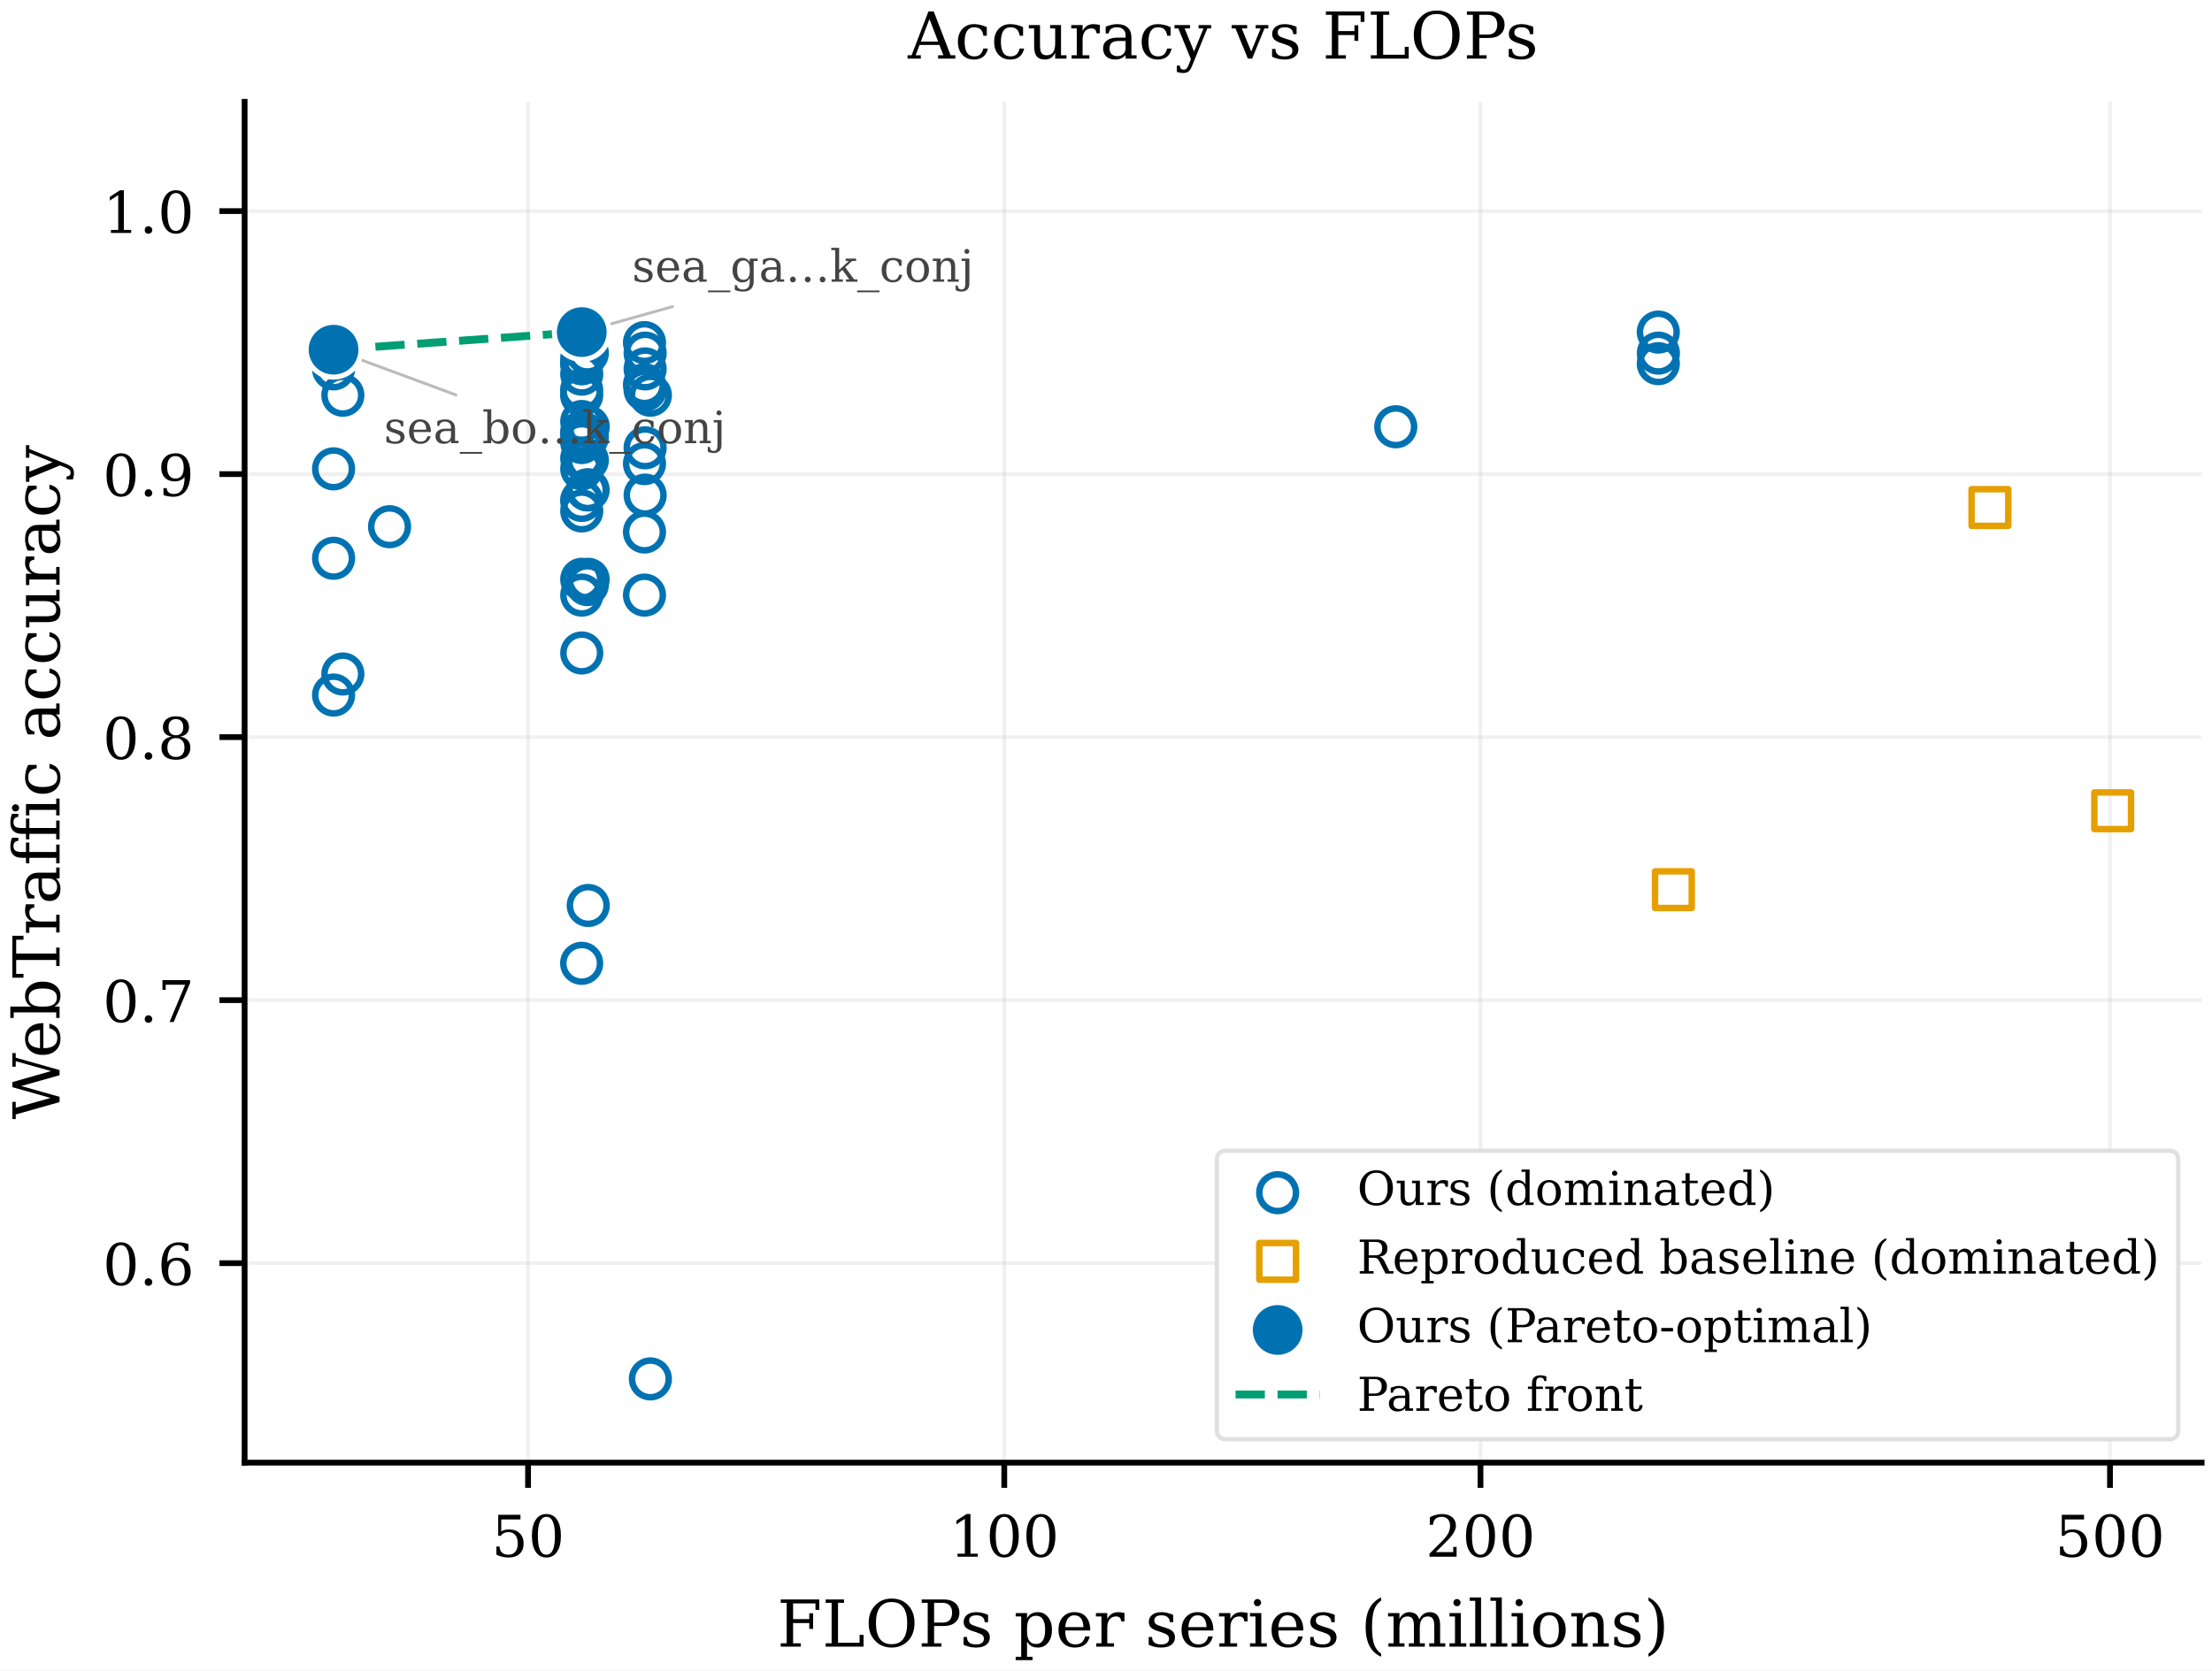
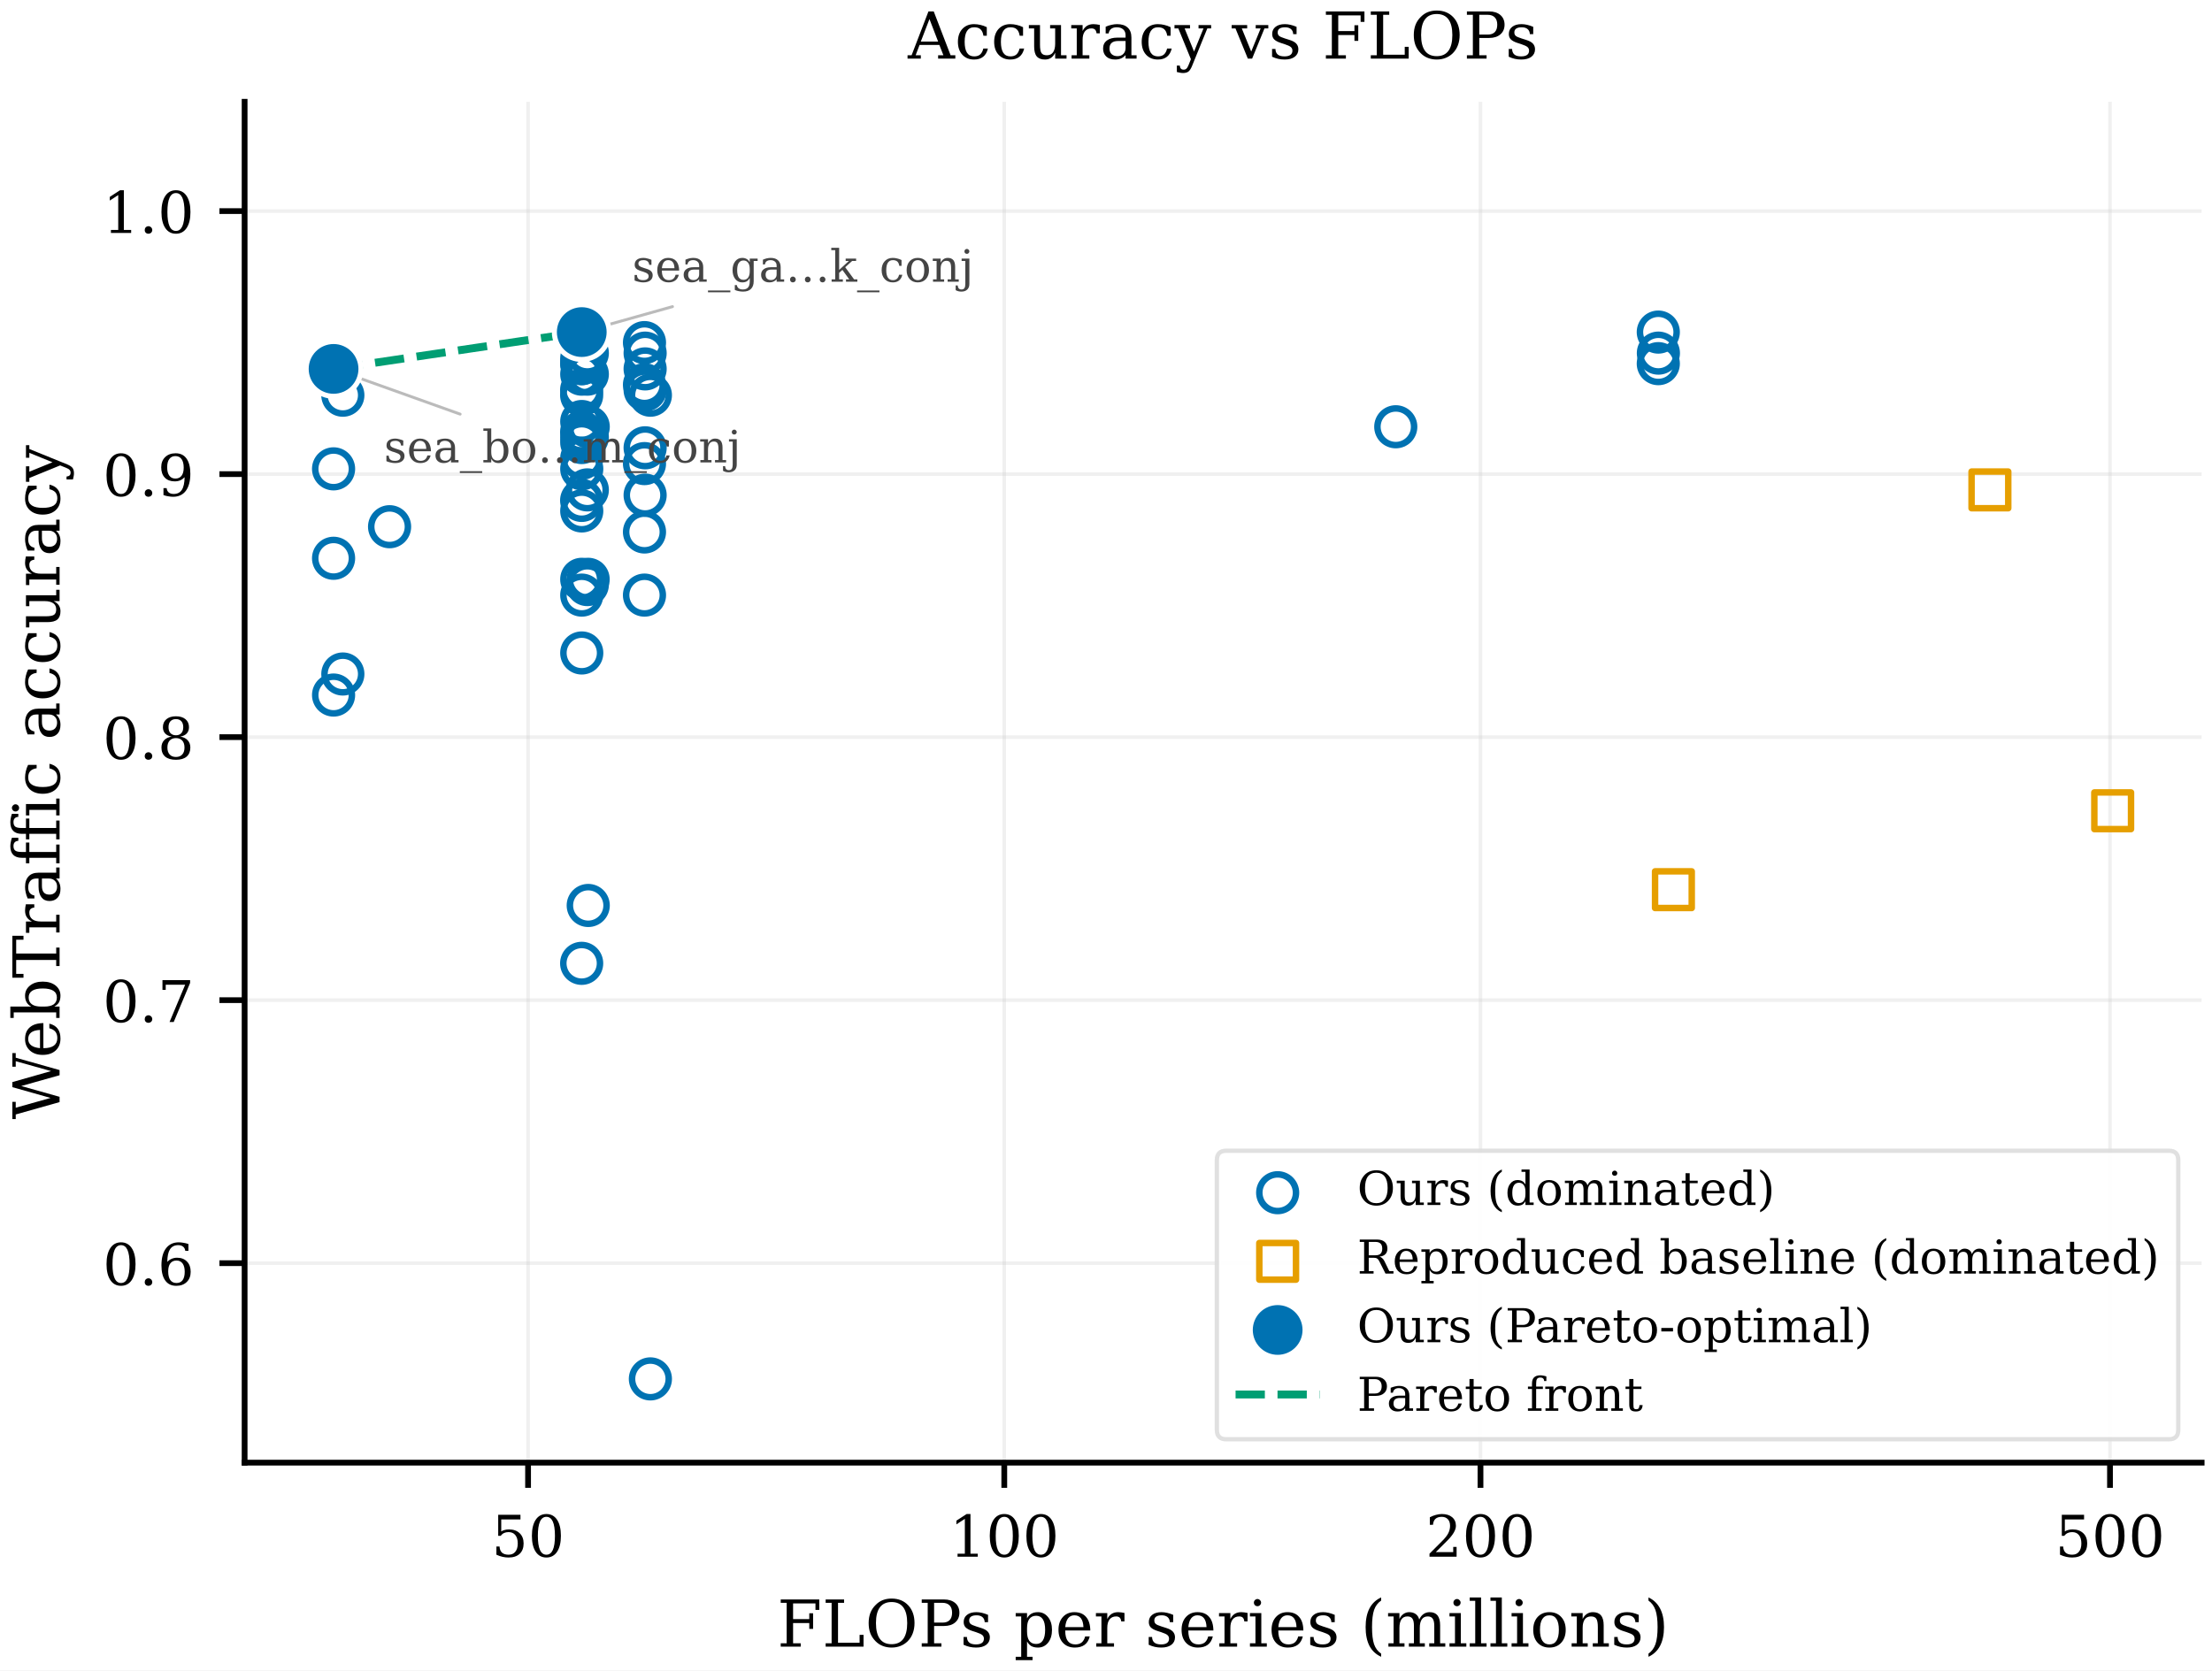
<svg xmlns="http://www.w3.org/2000/svg" xmlns:xlink="http://www.w3.org/1999/xlink" width="307.466pt" height="232.246pt" viewBox="0 0 307.466 232.246" version="1.1">
  <defs>
    <style type="text/css">*{stroke-linejoin: round; stroke-linecap: butt}</style>
  </defs>
  <g id="figure_1">
    <g id="patch_1">
      <path d="M 0 232.246  L 307.466 232.246  L 307.466 0  L 0 0  z " style="fill: #ffffff" />
    </g>
    <g id="axes_1">
      <g id="patch_2">
        <path d="M 34.001 203.353  L 306.026 203.353  L 306.026 14.151  L 34.001 14.151  z " style="fill: #ffffff" />
      </g>
      <g id="matplotlib.axis_1">
        <g id="xtick_1">
          <g id="line2d_1">
-             <path d="M 73.401 203.353  L 73.401 14.151  " clip-path="url(#pf6dcf5b432)" style="fill: none; stroke: #cccccc; stroke-opacity: 0.3; stroke-width: 0.5; stroke-linecap: square" />
+             <path d="M 73.401 203.353  L 73.401 14.151  " clip-path="url(#p4e98e0e558)" style="fill: none; stroke: #cccccc; stroke-opacity: 0.3; stroke-width: 0.5; stroke-linecap: square" />
          </g>
          <g id="line2d_2">
            <defs>
-               <path id="mb31ab06a76" d="M 0 0  L 0 3.5  " style="stroke: #000000; stroke-width: 0.8" />
+               <path id="md8ef108501" d="M 0 0  L 0 3.5  " style="stroke: #000000; stroke-width: 0.8" />
            </defs>
            <g>
-               <use xlink:href="#mb31ab06a76" x="73.401" y="203.353" style="stroke: #000000; stroke-width: 0.8" />
+               <use xlink:href="#md8ef108501" x="73.401" y="203.353" style="stroke: #000000; stroke-width: 0.8" />
            </g>
          </g>
          <g id="text_1">
            <text style="font: 8px 'DejaVu Serif', 'Times New Roman', 'Times', 'Computer Modern Roman', serif; text-anchor: middle" x="73.401" y="216.432" transform="rotate(-0 73.40089 216.4322)">50</text>
          </g>
        </g>
        <g id="xtick_2">
          <g id="line2d_3">
-             <path d="M 139.593 203.353  L 139.593 14.151  " clip-path="url(#pf6dcf5b432)" style="fill: none; stroke: #cccccc; stroke-opacity: 0.3; stroke-width: 0.5; stroke-linecap: square" />
+             <path d="M 139.593 203.353  L 139.593 14.151  " clip-path="url(#p4e98e0e558)" style="fill: none; stroke: #cccccc; stroke-opacity: 0.3; stroke-width: 0.5; stroke-linecap: square" />
          </g>
          <g id="line2d_4">
            <g>
-               <use xlink:href="#mb31ab06a76" x="139.593" y="203.353" style="stroke: #000000; stroke-width: 0.8" />
+               <use xlink:href="#md8ef108501" x="139.593" y="203.353" style="stroke: #000000; stroke-width: 0.8" />
            </g>
          </g>
          <g id="text_2">
            <text style="font: 8px 'DejaVu Serif', 'Times New Roman', 'Times', 'Computer Modern Roman', serif; text-anchor: middle" x="139.593" y="216.432" transform="rotate(-0 139.5933 216.4322)">100</text>
          </g>
        </g>
        <g id="xtick_3">
          <g id="line2d_5">
-             <path d="M 205.786 203.353  L 205.786 14.151  " clip-path="url(#pf6dcf5b432)" style="fill: none; stroke: #cccccc; stroke-opacity: 0.3; stroke-width: 0.5; stroke-linecap: square" />
+             <path d="M 205.786 203.353  L 205.786 14.151  " clip-path="url(#p4e98e0e558)" style="fill: none; stroke: #cccccc; stroke-opacity: 0.3; stroke-width: 0.5; stroke-linecap: square" />
          </g>
          <g id="line2d_6">
            <g>
-               <use xlink:href="#mb31ab06a76" x="205.786" y="203.353" style="stroke: #000000; stroke-width: 0.8" />
+               <use xlink:href="#md8ef108501" x="205.786" y="203.353" style="stroke: #000000; stroke-width: 0.8" />
            </g>
          </g>
          <g id="text_3">
            <text style="font: 8px 'DejaVu Serif', 'Times New Roman', 'Times', 'Computer Modern Roman', serif; text-anchor: middle" x="205.786" y="216.432" transform="rotate(-0 205.7858 216.4322)">200</text>
          </g>
        </g>
        <g id="xtick_4">
          <g id="line2d_7">
-             <path d="M 293.287 203.353  L 293.287 14.151  " clip-path="url(#pf6dcf5b432)" style="fill: none; stroke: #cccccc; stroke-opacity: 0.3; stroke-width: 0.5; stroke-linecap: square" />
+             <path d="M 293.287 203.353  L 293.287 14.151  " clip-path="url(#p4e98e0e558)" style="fill: none; stroke: #cccccc; stroke-opacity: 0.3; stroke-width: 0.5; stroke-linecap: square" />
          </g>
          <g id="line2d_8">
            <g>
-               <use xlink:href="#mb31ab06a76" x="293.287" y="203.353" style="stroke: #000000; stroke-width: 0.8" />
+               <use xlink:href="#md8ef108501" x="293.287" y="203.353" style="stroke: #000000; stroke-width: 0.8" />
            </g>
          </g>
          <g id="text_4">
            <text style="font: 8px 'DejaVu Serif', 'Times New Roman', 'Times', 'Computer Modern Roman', serif; text-anchor: middle" x="293.287" y="216.432" transform="rotate(-0 293.2874 216.4322)">500</text>
          </g>
        </g>
        <g id="text_5">
          <text style="font: 9px 'DejaVu Serif', 'Times New Roman', 'Times', 'Computer Modern Roman', serif; text-anchor: middle" x="170.013" y="228.935" transform="rotate(-0 170.0133 228.9346)">FLOPs per series (millions)</text>
        </g>
      </g>
      <g id="matplotlib.axis_2">
        <g id="ytick_1">
          <g id="line2d_9">
-             <path d="M 34.001 175.62  L 306.026 175.62  " clip-path="url(#pf6dcf5b432)" style="fill: none; stroke: #cccccc; stroke-opacity: 0.3; stroke-width: 0.5; stroke-linecap: square" />
+             <path d="M 34.001 175.62  L 306.026 175.62  " clip-path="url(#p4e98e0e558)" style="fill: none; stroke: #cccccc; stroke-opacity: 0.3; stroke-width: 0.5; stroke-linecap: square" />
          </g>
          <g id="line2d_10">
            <defs>
-               <path id="m915901929c" d="M 0 0  L -3.5 0  " style="stroke: #000000; stroke-width: 0.8" />
+               <path id="me0b7df95d2" d="M 0 0  L -3.5 0  " style="stroke: #000000; stroke-width: 0.8" />
            </defs>
            <g>
-               <use xlink:href="#m915901929c" x="34.001" y="175.62" style="stroke: #000000; stroke-width: 0.8" />
+               <use xlink:href="#me0b7df95d2" x="34.001" y="175.62" style="stroke: #000000; stroke-width: 0.8" />
            </g>
          </g>
          <g id="text_6">
            <text style="font: 8px 'DejaVu Serif', 'Times New Roman', 'Times', 'Computer Modern Roman', serif; text-anchor: end" x="27.001" y="178.66" transform="rotate(-0 27.00078 178.6597)">0.6</text>
          </g>
        </g>
        <g id="ytick_2">
          <g id="line2d_11">
-             <path d="M 34.001 139.052  L 306.026 139.052  " clip-path="url(#pf6dcf5b432)" style="fill: none; stroke: #cccccc; stroke-opacity: 0.3; stroke-width: 0.5; stroke-linecap: square" />
+             <path d="M 34.001 139.052  L 306.026 139.052  " clip-path="url(#p4e98e0e558)" style="fill: none; stroke: #cccccc; stroke-opacity: 0.3; stroke-width: 0.5; stroke-linecap: square" />
          </g>
          <g id="line2d_12">
            <g>
-               <use xlink:href="#m915901929c" x="34.001" y="139.052" style="stroke: #000000; stroke-width: 0.8" />
+               <use xlink:href="#me0b7df95d2" x="34.001" y="139.052" style="stroke: #000000; stroke-width: 0.8" />
            </g>
          </g>
          <g id="text_7">
            <text style="font: 8px 'DejaVu Serif', 'Times New Roman', 'Times', 'Computer Modern Roman', serif; text-anchor: end" x="27.001" y="142.092" transform="rotate(-0 27.00078 142.0917)">0.7</text>
          </g>
        </g>
        <g id="ytick_3">
          <g id="line2d_13">
-             <path d="M 34.001 102.484  L 306.026 102.484  " clip-path="url(#pf6dcf5b432)" style="fill: none; stroke: #cccccc; stroke-opacity: 0.3; stroke-width: 0.5; stroke-linecap: square" />
+             <path d="M 34.001 102.484  L 306.026 102.484  " clip-path="url(#p4e98e0e558)" style="fill: none; stroke: #cccccc; stroke-opacity: 0.3; stroke-width: 0.5; stroke-linecap: square" />
          </g>
          <g id="line2d_14">
            <g>
-               <use xlink:href="#m915901929c" x="34.001" y="102.484" style="stroke: #000000; stroke-width: 0.8" />
+               <use xlink:href="#me0b7df95d2" x="34.001" y="102.484" style="stroke: #000000; stroke-width: 0.8" />
            </g>
          </g>
          <g id="text_8">
            <text style="font: 8px 'DejaVu Serif', 'Times New Roman', 'Times', 'Computer Modern Roman', serif; text-anchor: end" x="27.001" y="105.524" transform="rotate(-0 27.00078 105.5237)">0.8</text>
          </g>
        </g>
        <g id="ytick_4">
          <g id="line2d_15">
-             <path d="M 34.001 65.916  L 306.026 65.916  " clip-path="url(#pf6dcf5b432)" style="fill: none; stroke: #cccccc; stroke-opacity: 0.3; stroke-width: 0.5; stroke-linecap: square" />
+             <path d="M 34.001 65.916  L 306.026 65.916  " clip-path="url(#p4e98e0e558)" style="fill: none; stroke: #cccccc; stroke-opacity: 0.3; stroke-width: 0.5; stroke-linecap: square" />
          </g>
          <g id="line2d_16">
            <g>
-               <use xlink:href="#m915901929c" x="34.001" y="65.916" style="stroke: #000000; stroke-width: 0.8" />
+               <use xlink:href="#me0b7df95d2" x="34.001" y="65.916" style="stroke: #000000; stroke-width: 0.8" />
            </g>
          </g>
          <g id="text_9">
            <text style="font: 8px 'DejaVu Serif', 'Times New Roman', 'Times', 'Computer Modern Roman', serif; text-anchor: end" x="27.001" y="68.956" transform="rotate(-0 27.00078 68.95567)">0.9</text>
          </g>
        </g>
        <g id="ytick_5">
          <g id="line2d_17">
-             <path d="M 34.001 29.348  L 306.026 29.348  " clip-path="url(#pf6dcf5b432)" style="fill: none; stroke: #cccccc; stroke-opacity: 0.3; stroke-width: 0.5; stroke-linecap: square" />
+             <path d="M 34.001 29.348  L 306.026 29.348  " clip-path="url(#p4e98e0e558)" style="fill: none; stroke: #cccccc; stroke-opacity: 0.3; stroke-width: 0.5; stroke-linecap: square" />
          </g>
          <g id="line2d_18">
            <g>
-               <use xlink:href="#m915901929c" x="34.001" y="29.348" style="stroke: #000000; stroke-width: 0.8" />
+               <use xlink:href="#me0b7df95d2" x="34.001" y="29.348" style="stroke: #000000; stroke-width: 0.8" />
            </g>
          </g>
          <g id="text_10">
            <text style="font: 8px 'DejaVu Serif', 'Times New Roman', 'Times', 'Computer Modern Roman', serif; text-anchor: end" x="27.001" y="32.388" transform="rotate(-0 27.00078 32.38766)">1.0</text>
          </g>
        </g>
        <g id="text_11">
          <text style="font: 9px 'DejaVu Serif', 'Times New Roman', 'Times', 'Computer Modern Roman', serif; text-anchor: middle" x="8.279" y="108.752" transform="rotate(-90 8.278594 108.7521)">WebTraffic accuracy</text>
        </g>
      </g>
      <g id="patch_3">
        <path d="M 34.001 203.353  L 34.001 14.151  " style="fill: none; stroke: #000000; stroke-width: 0.8; stroke-linejoin: miter; stroke-linecap: square" />
      </g>
      <g id="patch_4">
        <path d="M 34.001 203.353  L 306.026 203.353  " style="fill: none; stroke: #000000; stroke-width: 0.8; stroke-linejoin: miter; stroke-linecap: square" />
      </g>
      <g id="PathCollection_1">
        <defs>
-           <path id="C0_0_4a6e006192" d="M 0 2.55  C 0.676 2.55 1.325 2.281 1.803 1.803  C 2.281 1.325 2.55 0.676 2.55 -0  C 2.55 -0.676 2.281 -1.325 1.803 -1.803  C 1.325 -2.281 0.676 -2.55 0 -2.55  C -0.676 -2.55 -1.325 -2.281 -1.803 -1.803  C -2.281 -1.325 -2.55 -0.676 -2.55 0  C -2.55 0.676 -2.281 1.325 -1.803 1.803  C -1.325 2.281 -0.676 2.55 0 2.55  z " />
+           <path id="C0_0_3648695d14" d="M 0 2.55  C 0.676 2.55 1.325 2.281 1.803 1.803  C 2.281 1.325 2.55 0.676 2.55 -0  C 2.55 -0.676 2.281 -1.325 1.803 -1.803  C 1.325 -2.281 0.676 -2.55 0 -2.55  C -0.676 -2.55 -1.325 -2.281 -1.803 -1.803  C -2.281 -1.325 -2.55 -0.676 -2.55 0  C -2.55 0.676 -2.281 1.325 -1.803 1.803  C -1.325 2.281 -0.676 2.55 0 2.55  z " />
        </defs>
-         <g clip-path="url(#pf6dcf5b432)">
-           <use xlink:href="#C0_0_4a6e006192" x="230.502" y="46.17" style="fill: none; stroke: #0072b2; stroke-width: 0.9" />
-         </g>
-         <g clip-path="url(#pf6dcf5b432)">
-           <use xlink:href="#C0_0_4a6e006192" x="80.863" y="46.901" style="fill: none; stroke: #0072b2; stroke-width: 0.9" />
-         </g>
-         <g clip-path="url(#pf6dcf5b432)">
-           <use xlink:href="#C0_0_4a6e006192" x="89.582" y="47.632" style="fill: none; stroke: #0072b2; stroke-width: 0.9" />
-         </g>
-         <g clip-path="url(#pf6dcf5b432)">
-           <use xlink:href="#C0_0_4a6e006192" x="89.672" y="49.095" style="fill: none; stroke: #0072b2; stroke-width: 0.9" />
-         </g>
-         <g clip-path="url(#pf6dcf5b432)">
-           <use xlink:href="#C0_0_4a6e006192" x="81.637" y="49.095" style="fill: none; stroke: #0072b2; stroke-width: 0.9" />
-         </g>
-         <g clip-path="url(#pf6dcf5b432)">
-           <use xlink:href="#C0_0_4a6e006192" x="230.514" y="49.095" style="fill: none; stroke: #0072b2; stroke-width: 0.9" />
-         </g>
-         <g clip-path="url(#pf6dcf5b432)">
-           <use xlink:href="#C0_0_4a6e006192" x="80.863" y="49.826" style="fill: none; stroke: #0072b2; stroke-width: 0.9" />
-         </g>
-         <g clip-path="url(#pf6dcf5b432)">
-           <use xlink:href="#C0_0_4a6e006192" x="230.502" y="50.558" style="fill: none; stroke: #0072b2; stroke-width: 0.9" />
-         </g>
-         <g clip-path="url(#pf6dcf5b432)">
-           <use xlink:href="#C0_0_4a6e006192" x="80.863" y="50.558" style="fill: none; stroke: #0072b2; stroke-width: 0.9" />
-         </g>
-         <g clip-path="url(#pf6dcf5b432)">
-           <use xlink:href="#C0_0_4a6e006192" x="80.863" y="50.558" style="fill: none; stroke: #0072b2; stroke-width: 0.9" />
-         </g>
-         <g clip-path="url(#pf6dcf5b432)">
-           <use xlink:href="#C0_0_4a6e006192" x="46.366" y="51.289" style="fill: none; stroke: #0072b2; stroke-width: 0.9" />
-         </g>
-         <g clip-path="url(#pf6dcf5b432)">
-           <use xlink:href="#C0_0_4a6e006192" x="89.672" y="51.289" style="fill: none; stroke: #0072b2; stroke-width: 0.9" />
-         </g>
-         <g clip-path="url(#pf6dcf5b432)">
-           <use xlink:href="#C0_0_4a6e006192" x="80.863" y="52.02" style="fill: none; stroke: #0072b2; stroke-width: 0.9" />
-         </g>
-         <g clip-path="url(#pf6dcf5b432)">
-           <use xlink:href="#C0_0_4a6e006192" x="89.582" y="53.483" style="fill: none; stroke: #0072b2; stroke-width: 0.9" />
-         </g>
-         <g clip-path="url(#pf6dcf5b432)">
-           <use xlink:href="#C0_0_4a6e006192" x="80.849" y="54.215" style="fill: none; stroke: #0072b2; stroke-width: 0.9" />
-         </g>
-         <g clip-path="url(#pf6dcf5b432)">
-           <use xlink:href="#C0_0_4a6e006192" x="89.672" y="54.215" style="fill: none; stroke: #0072b2; stroke-width: 0.9" />
-         </g>
-         <g clip-path="url(#pf6dcf5b432)">
-           <use xlink:href="#C0_0_4a6e006192" x="80.849" y="54.946" style="fill: none; stroke: #0072b2; stroke-width: 0.9" />
-         </g>
-         <g clip-path="url(#pf6dcf5b432)">
-           <use xlink:href="#C0_0_4a6e006192" x="90.403" y="54.946" style="fill: none; stroke: #0072b2; stroke-width: 0.9" />
-         </g>
-         <g clip-path="url(#pf6dcf5b432)">
-           <use xlink:href="#C0_0_4a6e006192" x="47.655" y="54.946" style="fill: none; stroke: #0072b2; stroke-width: 0.9" />
-         </g>
-         <g clip-path="url(#pf6dcf5b432)">
-           <use xlink:href="#C0_0_4a6e006192" x="80.863" y="58.603" style="fill: none; stroke: #0072b2; stroke-width: 0.9" />
-         </g>
-         <g clip-path="url(#pf6dcf5b432)">
-           <use xlink:href="#C0_0_4a6e006192" x="194.011" y="59.334" style="fill: none; stroke: #0072b2; stroke-width: 0.9" />
-         </g>
-         <g clip-path="url(#pf6dcf5b432)">
-           <use xlink:href="#C0_0_4a6e006192" x="81.764" y="59.334" style="fill: none; stroke: #0072b2; stroke-width: 0.9" />
-         </g>
-         <g clip-path="url(#pf6dcf5b432)">
-           <use xlink:href="#C0_0_4a6e006192" x="80.849" y="60.065" style="fill: none; stroke: #0072b2; stroke-width: 0.9" />
-         </g>
-         <g clip-path="url(#pf6dcf5b432)">
-           <use xlink:href="#C0_0_4a6e006192" x="81.637" y="60.797" style="fill: none; stroke: #0072b2; stroke-width: 0.9" />
-         </g>
-         <g clip-path="url(#pf6dcf5b432)">
-           <use xlink:href="#C0_0_4a6e006192" x="80.863" y="60.797" style="fill: none; stroke: #0072b2; stroke-width: 0.9" />
-         </g>
-         <g clip-path="url(#pf6dcf5b432)">
-           <use xlink:href="#C0_0_4a6e006192" x="80.863" y="61.528" style="fill: none; stroke: #0072b2; stroke-width: 0.9" />
-         </g>
-         <g clip-path="url(#pf6dcf5b432)">
-           <use xlink:href="#C0_0_4a6e006192" x="89.672" y="62.259" style="fill: none; stroke: #0072b2; stroke-width: 0.9" />
-         </g>
-         <g clip-path="url(#pf6dcf5b432)">
-           <use xlink:href="#C0_0_4a6e006192" x="80.863" y="63.722" style="fill: none; stroke: #0072b2; stroke-width: 0.9" />
-         </g>
-         <g clip-path="url(#pf6dcf5b432)">
-           <use xlink:href="#C0_0_4a6e006192" x="81.637" y="63.978" style="fill: none; stroke: #0072b2; stroke-width: 0.9" />
-         </g>
-         <g clip-path="url(#pf6dcf5b432)">
-           <use xlink:href="#C0_0_4a6e006192" x="89.582" y="64.454" style="fill: none; stroke: #0072b2; stroke-width: 0.9" />
-         </g>
-         <g clip-path="url(#pf6dcf5b432)">
-           <use xlink:href="#C0_0_4a6e006192" x="80.863" y="65.185" style="fill: none; stroke: #0072b2; stroke-width: 0.9" />
-         </g>
-         <g clip-path="url(#pf6dcf5b432)">
-           <use xlink:href="#C0_0_4a6e006192" x="46.366" y="65.185" style="fill: none; stroke: #0072b2; stroke-width: 0.9" />
-         </g>
-         <g clip-path="url(#pf6dcf5b432)">
-           <use xlink:href="#C0_0_4a6e006192" x="81.75" y="68.11" style="fill: none; stroke: #0072b2; stroke-width: 0.9" />
-         </g>
-         <g clip-path="url(#pf6dcf5b432)">
-           <use xlink:href="#C0_0_4a6e006192" x="81.637" y="68.11" style="fill: none; stroke: #0072b2; stroke-width: 0.9" />
-         </g>
-         <g clip-path="url(#pf6dcf5b432)">
-           <use xlink:href="#C0_0_4a6e006192" x="89.672" y="68.842" style="fill: none; stroke: #0072b2; stroke-width: 0.9" />
-         </g>
-         <g clip-path="url(#pf6dcf5b432)">
-           <use xlink:href="#C0_0_4a6e006192" x="80.849" y="69.573" style="fill: none; stroke: #0072b2; stroke-width: 0.9" />
-         </g>
-         <g clip-path="url(#pf6dcf5b432)">
-           <use xlink:href="#C0_0_4a6e006192" x="80.863" y="71.036" style="fill: none; stroke: #0072b2; stroke-width: 0.9" />
-         </g>
-         <g clip-path="url(#pf6dcf5b432)">
-           <use xlink:href="#C0_0_4a6e006192" x="54.151" y="73.23" style="fill: none; stroke: #0072b2; stroke-width: 0.9" />
-         </g>
-         <g clip-path="url(#pf6dcf5b432)">
-           <use xlink:href="#C0_0_4a6e006192" x="89.582" y="73.961" style="fill: none; stroke: #0072b2; stroke-width: 0.9" />
-         </g>
-         <g clip-path="url(#pf6dcf5b432)">
-           <use xlink:href="#C0_0_4a6e006192" x="46.366" y="77.618" style="fill: none; stroke: #0072b2; stroke-width: 0.9" />
-         </g>
-         <g clip-path="url(#pf6dcf5b432)">
-           <use xlink:href="#C0_0_4a6e006192" x="80.863" y="80.543" style="fill: none; stroke: #0072b2; stroke-width: 0.9" />
-         </g>
-         <g clip-path="url(#pf6dcf5b432)">
-           <use xlink:href="#C0_0_4a6e006192" x="81.75" y="80.543" style="fill: none; stroke: #0072b2; stroke-width: 0.9" />
-         </g>
-         <g clip-path="url(#pf6dcf5b432)">
-           <use xlink:href="#C0_0_4a6e006192" x="81.637" y="81.275" style="fill: none; stroke: #0072b2; stroke-width: 0.9" />
-         </g>
-         <g clip-path="url(#pf6dcf5b432)">
-           <use xlink:href="#C0_0_4a6e006192" x="80.863" y="82.738" style="fill: none; stroke: #0072b2; stroke-width: 0.9" />
-         </g>
-         <g clip-path="url(#pf6dcf5b432)">
-           <use xlink:href="#C0_0_4a6e006192" x="89.582" y="82.738" style="fill: none; stroke: #0072b2; stroke-width: 0.9" />
-         </g>
-         <g clip-path="url(#pf6dcf5b432)">
-           <use xlink:href="#C0_0_4a6e006192" x="80.863" y="90.783" style="fill: none; stroke: #0072b2; stroke-width: 0.9" />
-         </g>
-         <g clip-path="url(#pf6dcf5b432)">
-           <use xlink:href="#C0_0_4a6e006192" x="47.655" y="93.708" style="fill: none; stroke: #0072b2; stroke-width: 0.9" />
-         </g>
-         <g clip-path="url(#pf6dcf5b432)">
-           <use xlink:href="#C0_0_4a6e006192" x="46.366" y="96.633" style="fill: none; stroke: #0072b2; stroke-width: 0.9" />
-         </g>
-         <g clip-path="url(#pf6dcf5b432)">
-           <use xlink:href="#C0_0_4a6e006192" x="81.764" y="125.888" style="fill: none; stroke: #0072b2; stroke-width: 0.9" />
-         </g>
-         <g clip-path="url(#pf6dcf5b432)">
-           <use xlink:href="#C0_0_4a6e006192" x="80.849" y="133.933" style="fill: none; stroke: #0072b2; stroke-width: 0.9" />
-         </g>
-         <g clip-path="url(#pf6dcf5b432)">
-           <use xlink:href="#C0_0_4a6e006192" x="90.403" y="191.71" style="fill: none; stroke: #0072b2; stroke-width: 0.9" />
+         <g clip-path="url(#p4e98e0e558)">
+           <use xlink:href="#C0_0_3648695d14" x="230.502" y="46.17" style="fill: none; stroke: #0072b2; stroke-width: 0.9" />
+         </g>
+         <g clip-path="url(#p4e98e0e558)">
+           <use xlink:href="#C0_0_3648695d14" x="80.863" y="46.901" style="fill: none; stroke: #0072b2; stroke-width: 0.9" />
+         </g>
+         <g clip-path="url(#p4e98e0e558)">
+           <use xlink:href="#C0_0_3648695d14" x="89.582" y="47.632" style="fill: none; stroke: #0072b2; stroke-width: 0.9" />
+         </g>
+         <g clip-path="url(#p4e98e0e558)">
+           <use xlink:href="#C0_0_3648695d14" x="230.514" y="49.095" style="fill: none; stroke: #0072b2; stroke-width: 0.9" />
+         </g>
+         <g clip-path="url(#p4e98e0e558)">
+           <use xlink:href="#C0_0_3648695d14" x="89.672" y="49.095" style="fill: none; stroke: #0072b2; stroke-width: 0.9" />
+         </g>
+         <g clip-path="url(#p4e98e0e558)">
+           <use xlink:href="#C0_0_3648695d14" x="81.637" y="49.095" style="fill: none; stroke: #0072b2; stroke-width: 0.9" />
+         </g>
+         <g clip-path="url(#p4e98e0e558)">
+           <use xlink:href="#C0_0_3648695d14" x="80.863" y="49.826" style="fill: none; stroke: #0072b2; stroke-width: 0.9" />
+         </g>
+         <g clip-path="url(#p4e98e0e558)">
+           <use xlink:href="#C0_0_3648695d14" x="80.863" y="50.558" style="fill: none; stroke: #0072b2; stroke-width: 0.9" />
+         </g>
+         <g clip-path="url(#p4e98e0e558)">
+           <use xlink:href="#C0_0_3648695d14" x="230.502" y="50.558" style="fill: none; stroke: #0072b2; stroke-width: 0.9" />
+         </g>
+         <g clip-path="url(#p4e98e0e558)">
+           <use xlink:href="#C0_0_3648695d14" x="80.863" y="50.558" style="fill: none; stroke: #0072b2; stroke-width: 0.9" />
+         </g>
+         <g clip-path="url(#p4e98e0e558)">
+           <use xlink:href="#C0_0_3648695d14" x="89.672" y="51.289" style="fill: none; stroke: #0072b2; stroke-width: 0.9" />
+         </g>
+         <g clip-path="url(#p4e98e0e558)">
+           <use xlink:href="#C0_0_3648695d14" x="46.366" y="52.02" style="fill: none; stroke: #0072b2; stroke-width: 0.9" />
+         </g>
+         <g clip-path="url(#p4e98e0e558)">
+           <use xlink:href="#C0_0_3648695d14" x="80.863" y="52.02" style="fill: none; stroke: #0072b2; stroke-width: 0.9" />
+         </g>
+         <g clip-path="url(#p4e98e0e558)">
+           <use xlink:href="#C0_0_3648695d14" x="81.637" y="52.02" style="fill: none; stroke: #0072b2; stroke-width: 0.9" />
+         </g>
+         <g clip-path="url(#p4e98e0e558)">
+           <use xlink:href="#C0_0_3648695d14" x="89.582" y="53.483" style="fill: none; stroke: #0072b2; stroke-width: 0.9" />
+         </g>
+         <g clip-path="url(#p4e98e0e558)">
+           <use xlink:href="#C0_0_3648695d14" x="89.672" y="54.215" style="fill: none; stroke: #0072b2; stroke-width: 0.9" />
+         </g>
+         <g clip-path="url(#p4e98e0e558)">
+           <use xlink:href="#C0_0_3648695d14" x="80.849" y="54.215" style="fill: none; stroke: #0072b2; stroke-width: 0.9" />
+         </g>
+         <g clip-path="url(#p4e98e0e558)">
+           <use xlink:href="#C0_0_3648695d14" x="90.403" y="54.946" style="fill: none; stroke: #0072b2; stroke-width: 0.9" />
+         </g>
+         <g clip-path="url(#p4e98e0e558)">
+           <use xlink:href="#C0_0_3648695d14" x="80.849" y="54.946" style="fill: none; stroke: #0072b2; stroke-width: 0.9" />
+         </g>
+         <g clip-path="url(#p4e98e0e558)">
+           <use xlink:href="#C0_0_3648695d14" x="47.655" y="54.946" style="fill: none; stroke: #0072b2; stroke-width: 0.9" />
+         </g>
+         <g clip-path="url(#p4e98e0e558)">
+           <use xlink:href="#C0_0_3648695d14" x="80.863" y="58.603" style="fill: none; stroke: #0072b2; stroke-width: 0.9" />
+         </g>
+         <g clip-path="url(#p4e98e0e558)">
+           <use xlink:href="#C0_0_3648695d14" x="81.764" y="59.334" style="fill: none; stroke: #0072b2; stroke-width: 0.9" />
+         </g>
+         <g clip-path="url(#p4e98e0e558)">
+           <use xlink:href="#C0_0_3648695d14" x="194.011" y="59.334" style="fill: none; stroke: #0072b2; stroke-width: 0.9" />
+         </g>
+         <g clip-path="url(#p4e98e0e558)">
+           <use xlink:href="#C0_0_3648695d14" x="80.849" y="60.065" style="fill: none; stroke: #0072b2; stroke-width: 0.9" />
+         </g>
+         <g clip-path="url(#p4e98e0e558)">
+           <use xlink:href="#C0_0_3648695d14" x="80.863" y="60.797" style="fill: none; stroke: #0072b2; stroke-width: 0.9" />
+         </g>
+         <g clip-path="url(#p4e98e0e558)">
+           <use xlink:href="#C0_0_3648695d14" x="81.637" y="60.797" style="fill: none; stroke: #0072b2; stroke-width: 0.9" />
+         </g>
+         <g clip-path="url(#p4e98e0e558)">
+           <use xlink:href="#C0_0_3648695d14" x="80.863" y="61.528" style="fill: none; stroke: #0072b2; stroke-width: 0.9" />
+         </g>
+         <g clip-path="url(#p4e98e0e558)">
+           <use xlink:href="#C0_0_3648695d14" x="89.672" y="62.259" style="fill: none; stroke: #0072b2; stroke-width: 0.9" />
+         </g>
+         <g clip-path="url(#p4e98e0e558)">
+           <use xlink:href="#C0_0_3648695d14" x="80.863" y="63.722" style="fill: none; stroke: #0072b2; stroke-width: 0.9" />
+         </g>
+         <g clip-path="url(#p4e98e0e558)">
+           <use xlink:href="#C0_0_3648695d14" x="89.582" y="64.454" style="fill: none; stroke: #0072b2; stroke-width: 0.9" />
+         </g>
+         <g clip-path="url(#p4e98e0e558)">
+           <use xlink:href="#C0_0_3648695d14" x="46.366" y="65.185" style="fill: none; stroke: #0072b2; stroke-width: 0.9" />
+         </g>
+         <g clip-path="url(#p4e98e0e558)">
+           <use xlink:href="#C0_0_3648695d14" x="80.863" y="65.185" style="fill: none; stroke: #0072b2; stroke-width: 0.9" />
+         </g>
+         <g clip-path="url(#p4e98e0e558)">
+           <use xlink:href="#C0_0_3648695d14" x="81.637" y="68.11" style="fill: none; stroke: #0072b2; stroke-width: 0.9" />
+         </g>
+         <g clip-path="url(#p4e98e0e558)">
+           <use xlink:href="#C0_0_3648695d14" x="89.672" y="68.842" style="fill: none; stroke: #0072b2; stroke-width: 0.9" />
+         </g>
+         <g clip-path="url(#p4e98e0e558)">
+           <use xlink:href="#C0_0_3648695d14" x="80.849" y="69.573" style="fill: none; stroke: #0072b2; stroke-width: 0.9" />
+         </g>
+         <g clip-path="url(#p4e98e0e558)">
+           <use xlink:href="#C0_0_3648695d14" x="80.863" y="71.036" style="fill: none; stroke: #0072b2; stroke-width: 0.9" />
+         </g>
+         <g clip-path="url(#p4e98e0e558)">
+           <use xlink:href="#C0_0_3648695d14" x="54.151" y="73.23" style="fill: none; stroke: #0072b2; stroke-width: 0.9" />
+         </g>
+         <g clip-path="url(#p4e98e0e558)">
+           <use xlink:href="#C0_0_3648695d14" x="89.582" y="73.961" style="fill: none; stroke: #0072b2; stroke-width: 0.9" />
+         </g>
+         <g clip-path="url(#p4e98e0e558)">
+           <use xlink:href="#C0_0_3648695d14" x="46.366" y="77.618" style="fill: none; stroke: #0072b2; stroke-width: 0.9" />
+         </g>
+         <g clip-path="url(#p4e98e0e558)">
+           <use xlink:href="#C0_0_3648695d14" x="81.75" y="80.543" style="fill: none; stroke: #0072b2; stroke-width: 0.9" />
+         </g>
+         <g clip-path="url(#p4e98e0e558)">
+           <use xlink:href="#C0_0_3648695d14" x="80.863" y="80.543" style="fill: none; stroke: #0072b2; stroke-width: 0.9" />
+         </g>
+         <g clip-path="url(#p4e98e0e558)">
+           <use xlink:href="#C0_0_3648695d14" x="81.637" y="81.275" style="fill: none; stroke: #0072b2; stroke-width: 0.9" />
+         </g>
+         <g clip-path="url(#p4e98e0e558)">
+           <use xlink:href="#C0_0_3648695d14" x="80.863" y="82.738" style="fill: none; stroke: #0072b2; stroke-width: 0.9" />
+         </g>
+         <g clip-path="url(#p4e98e0e558)">
+           <use xlink:href="#C0_0_3648695d14" x="89.582" y="82.738" style="fill: none; stroke: #0072b2; stroke-width: 0.9" />
+         </g>
+         <g clip-path="url(#p4e98e0e558)">
+           <use xlink:href="#C0_0_3648695d14" x="80.863" y="90.783" style="fill: none; stroke: #0072b2; stroke-width: 0.9" />
+         </g>
+         <g clip-path="url(#p4e98e0e558)">
+           <use xlink:href="#C0_0_3648695d14" x="47.655" y="93.708" style="fill: none; stroke: #0072b2; stroke-width: 0.9" />
+         </g>
+         <g clip-path="url(#p4e98e0e558)">
+           <use xlink:href="#C0_0_3648695d14" x="46.366" y="96.633" style="fill: none; stroke: #0072b2; stroke-width: 0.9" />
+         </g>
+         <g clip-path="url(#p4e98e0e558)">
+           <use xlink:href="#C0_0_3648695d14" x="81.764" y="125.888" style="fill: none; stroke: #0072b2; stroke-width: 0.9" />
+         </g>
+         <g clip-path="url(#p4e98e0e558)">
+           <use xlink:href="#C0_0_3648695d14" x="80.849" y="133.933" style="fill: none; stroke: #0072b2; stroke-width: 0.9" />
+         </g>
+         <g clip-path="url(#p4e98e0e558)">
+           <use xlink:href="#C0_0_3648695d14" x="90.403" y="191.71" style="fill: none; stroke: #0072b2; stroke-width: 0.9" />
        </g>
      </g>
      <g id="PathCollection_2">
-         <path d="M 274.046 73.11  L 279.145 73.11  L 279.145 68.011  L 274.046 68.011  L 274.046 73.11  z " clip-path="url(#pf6dcf5b432)" style="fill: none; stroke: #e69f00; stroke-width: 0.9" />
-         <path d="M 291.111 115.273  L 296.211 115.273  L 296.211 110.174  L 291.111 110.174  L 291.111 115.273  z " clip-path="url(#pf6dcf5b432)" style="fill: none; stroke: #e69f00; stroke-width: 0.9" />
-         <path d="M 230.052 126.243  L 235.151 126.243  L 235.151 121.144  L 230.052 121.144  L 230.052 126.243  z " clip-path="url(#pf6dcf5b432)" style="fill: none; stroke: #e69f00; stroke-width: 0.9" />
+         <path d="M 274.046 70.66  L 279.145 70.66  L 279.145 65.561  L 274.046 65.561  L 274.046 70.66  z " clip-path="url(#p4e98e0e558)" style="fill: none; stroke: #e69f00; stroke-width: 0.9" />
+         <path d="M 291.111 115.273  L 296.211 115.273  L 296.211 110.174  L 291.111 110.174  L 291.111 115.273  z " clip-path="url(#p4e98e0e558)" style="fill: none; stroke: #e69f00; stroke-width: 0.9" />
+         <path d="M 230.052 126.243  L 235.151 126.243  L 235.151 121.144  L 230.052 121.144  L 230.052 126.243  z " clip-path="url(#p4e98e0e558)" style="fill: none; stroke: #e69f00; stroke-width: 0.9" />
      </g>
      <g id="patch_5">
-         <path d="M 63.373 54.909  Q 55.806 52.11 48.238 49.312  " style="fill: none; stroke: #bbbbbb; stroke-width: 0.4; stroke-linecap: round" />
+         <path d="M 63.96 57.578  Q 56.106 54.771 48.251 51.963  " style="fill: none; stroke: #bbbbbb; stroke-width: 0.4; stroke-linecap: round" />
      </g>
      <g id="text_12">
-         <text style="fill: #444444; font: 6.2px 'DejaVu Serif', 'Times New Roman', 'Times', 'Computer Modern Roman', serif; text-anchor: start" x="53.366" y="61.62" transform="rotate(-0 53.36555 61.61963)">sea_bo…k_conj</text>
+         <text style="fill: #444444; font: 6.2px 'DejaVu Serif', 'Times New Roman', 'Times', 'Computer Modern Roman', serif; text-anchor: start" x="53.366" y="64.289" transform="rotate(-0 53.36555 64.28909)">sea_bo…m_conj</text>
      </g>
      <g id="patch_6">
        <path d="M 93.477 42.631  Q 88.133 44.13 82.788 45.63  " style="fill: none; stroke: #bbbbbb; stroke-width: 0.4; stroke-linecap: round" />
      </g>
      <g id="text_13">
        <text style="fill: #444444; font: 6.2px 'DejaVu Serif', 'Times New Roman', 'Times', 'Computer Modern Roman', serif; text-anchor: start" x="87.863" y="39.17" transform="rotate(-0 87.86344 39.16957)">sea_ga…k_conj</text>
      </g>
      <g id="text_14">
        <text style="font: 9px 'DejaVu Serif', 'Times New Roman', 'Times', 'Computer Modern Roman', serif; text-anchor: middle" x="170.013" y="8.151" transform="rotate(-0 170.0133 8.150625)">Accuracy vs FLOPs</text>
      </g>
      <g id="line2d_19">
-         <path d="M 46.366 48.62  L 80.863 46.17  " clip-path="url(#pf6dcf5b432)" style="fill: none; stroke-dasharray: 4.07,1.76; stroke-dashoffset: 0; stroke: #009e73; stroke-width: 1.1" />
+         <path d="M 46.366 51.289  L 80.863 46.17  " clip-path="url(#p4e98e0e558)" style="fill: none; stroke-dasharray: 4.07,1.76; stroke-dashoffset: 0; stroke: #009e73; stroke-width: 1.1" />
      </g>
      <g id="PathCollection_3">
        <defs>
-           <path id="maef43547b0" d="M 0 3.808  C 1.01 3.808 1.979 3.407 2.693 2.693  C 3.407 1.979 3.808 1.01 3.808 0  C 3.808 -1.01 3.407 -1.979 2.693 -2.693  C 1.979 -3.407 1.01 -3.808 0 -3.808  C -1.01 -3.808 -1.979 -3.407 -2.693 -2.693  C -3.407 -1.979 -3.808 -1.01 -3.808 0  C -3.808 1.01 -3.407 1.979 -2.693 2.693  C -1.979 3.407 -1.01 3.808 0 3.808  z " style="stroke: #ffffff; stroke-width: 0.7" />
+           <path id="m4090c02f70" d="M 0 3.808  C 1.01 3.808 1.979 3.407 2.693 2.693  C 3.407 1.979 3.808 1.01 3.808 0  C 3.808 -1.01 3.407 -1.979 2.693 -2.693  C 1.979 -3.407 1.01 -3.808 0 -3.808  C -1.01 -3.808 -1.979 -3.407 -2.693 -2.693  C -3.407 -1.979 -3.808 -1.01 -3.808 0  C -3.808 1.01 -3.407 1.979 -2.693 2.693  C -1.979 3.407 -1.01 3.808 0 3.808  z " style="stroke: #ffffff; stroke-width: 0.7" />
        </defs>
-         <g clip-path="url(#pf6dcf5b432)">
-           <use xlink:href="#maef43547b0" x="80.863" y="46.17" style="fill: #0072b2; stroke: #ffffff; stroke-width: 0.7" />
-           <use xlink:href="#maef43547b0" x="46.366" y="48.62" style="fill: #0072b2; stroke: #ffffff; stroke-width: 0.7" />
+         <g clip-path="url(#p4e98e0e558)">
+           <use xlink:href="#m4090c02f70" x="80.863" y="46.17" style="fill: #0072b2; stroke: #ffffff; stroke-width: 0.7" />
+           <use xlink:href="#m4090c02f70" x="46.366" y="51.289" style="fill: #0072b2; stroke: #ffffff; stroke-width: 0.7" />
        </g>
      </g>
      <g id="legend_1">
        <g id="patch_7">
          <path d="M 170.444 200.103  L 301.476 200.103  Q 302.776 200.103 302.776 198.803  L 302.776 161.29  Q 302.776 159.99 301.476 159.99  L 170.444 159.99  Q 169.144 159.99 169.144 161.29  L 169.144 198.803  Q 169.144 200.103 170.444 200.103  z " style="fill: #ffffff; opacity: 0.9; stroke: #dddddd; stroke-width: 0.6; stroke-linejoin: miter" />
        </g>
        <g id="PathCollection_4">
          <path d="M 177.594 168.373  C 178.27 168.373 178.919 168.104 179.397 167.626  C 179.875 167.148 180.143 166.499 180.143 165.823  C 180.143 165.147 179.875 164.498 179.397 164.02  C 178.919 163.542 178.27 163.274 177.594 163.274  C 176.918 163.274 176.269 163.542 175.791 164.02  C 175.313 164.498 175.044 165.147 175.044 165.823  C 175.044 166.499 175.313 167.148 175.791 167.626  C 176.269 168.104 176.918 168.373 177.594 168.373  L 177.594 168.373  z " style="fill: none; stroke: #0072b2; stroke-width: 0.9" />
        </g>
        <g id="text_15">
          <text style="font: 6.5px 'DejaVu Serif', 'Times New Roman', 'Times', 'Computer Modern Roman', serif; text-anchor: start" x="188.644" y="167.529" transform="rotate(-0 188.6439 167.5293)">Ours (dominated)</text>
        </g>
        <g id="PathCollection_5">
          <path d="M 175.044 177.913  L 180.143 177.913  L 180.143 172.814  L 175.044 172.814  L 175.044 177.913  z " style="fill: none; stroke: #e69f00; stroke-width: 0.9" />
        </g>
        <g id="text_16">
          <text style="font: 6.5px 'DejaVu Serif', 'Times New Roman', 'Times', 'Computer Modern Roman', serif; text-anchor: start" x="188.644" y="177.07" transform="rotate(-0 188.6439 177.0701)">Reproduced baseline (dominated)</text>
        </g>
        <g id="PathCollection_6">
          <g>
-             <use xlink:href="#maef43547b0" x="177.594" y="184.905" style="fill: #0072b2; stroke: #ffffff; stroke-width: 0.7" />
+             <use xlink:href="#m4090c02f70" x="177.594" y="184.905" style="fill: #0072b2; stroke: #ffffff; stroke-width: 0.7" />
          </g>
        </g>
        <g id="text_17">
          <text style="font: 6.5px 'DejaVu Serif', 'Times New Roman', 'Times', 'Computer Modern Roman', serif; text-anchor: start" x="188.644" y="186.611" transform="rotate(-0 188.6439 186.6109)">Ours (Pareto-optimal)</text>
        </g>
        <g id="line2d_20">
          <path d="M 171.744 193.877  L 177.594 193.877  L 183.444 193.877  " style="fill: none; stroke-dasharray: 4.07,1.76; stroke-dashoffset: 0; stroke: #009e73; stroke-width: 1.1" />
        </g>
        <g id="text_18">
          <text style="font: 6.5px 'DejaVu Serif', 'Times New Roman', 'Times', 'Computer Modern Roman', serif; text-anchor: start" x="188.644" y="196.152" transform="rotate(-0 188.6439 196.1517)">Pareto front</text>
        </g>
      </g>
    </g>
  </g>
  <defs>
-     <clipPath id="pf6dcf5b432">
+     <clipPath id="p4e98e0e558">
      <rect x="34.001" y="14.151" width="272.025" height="189.203" />
    </clipPath>
  </defs>
</svg>
